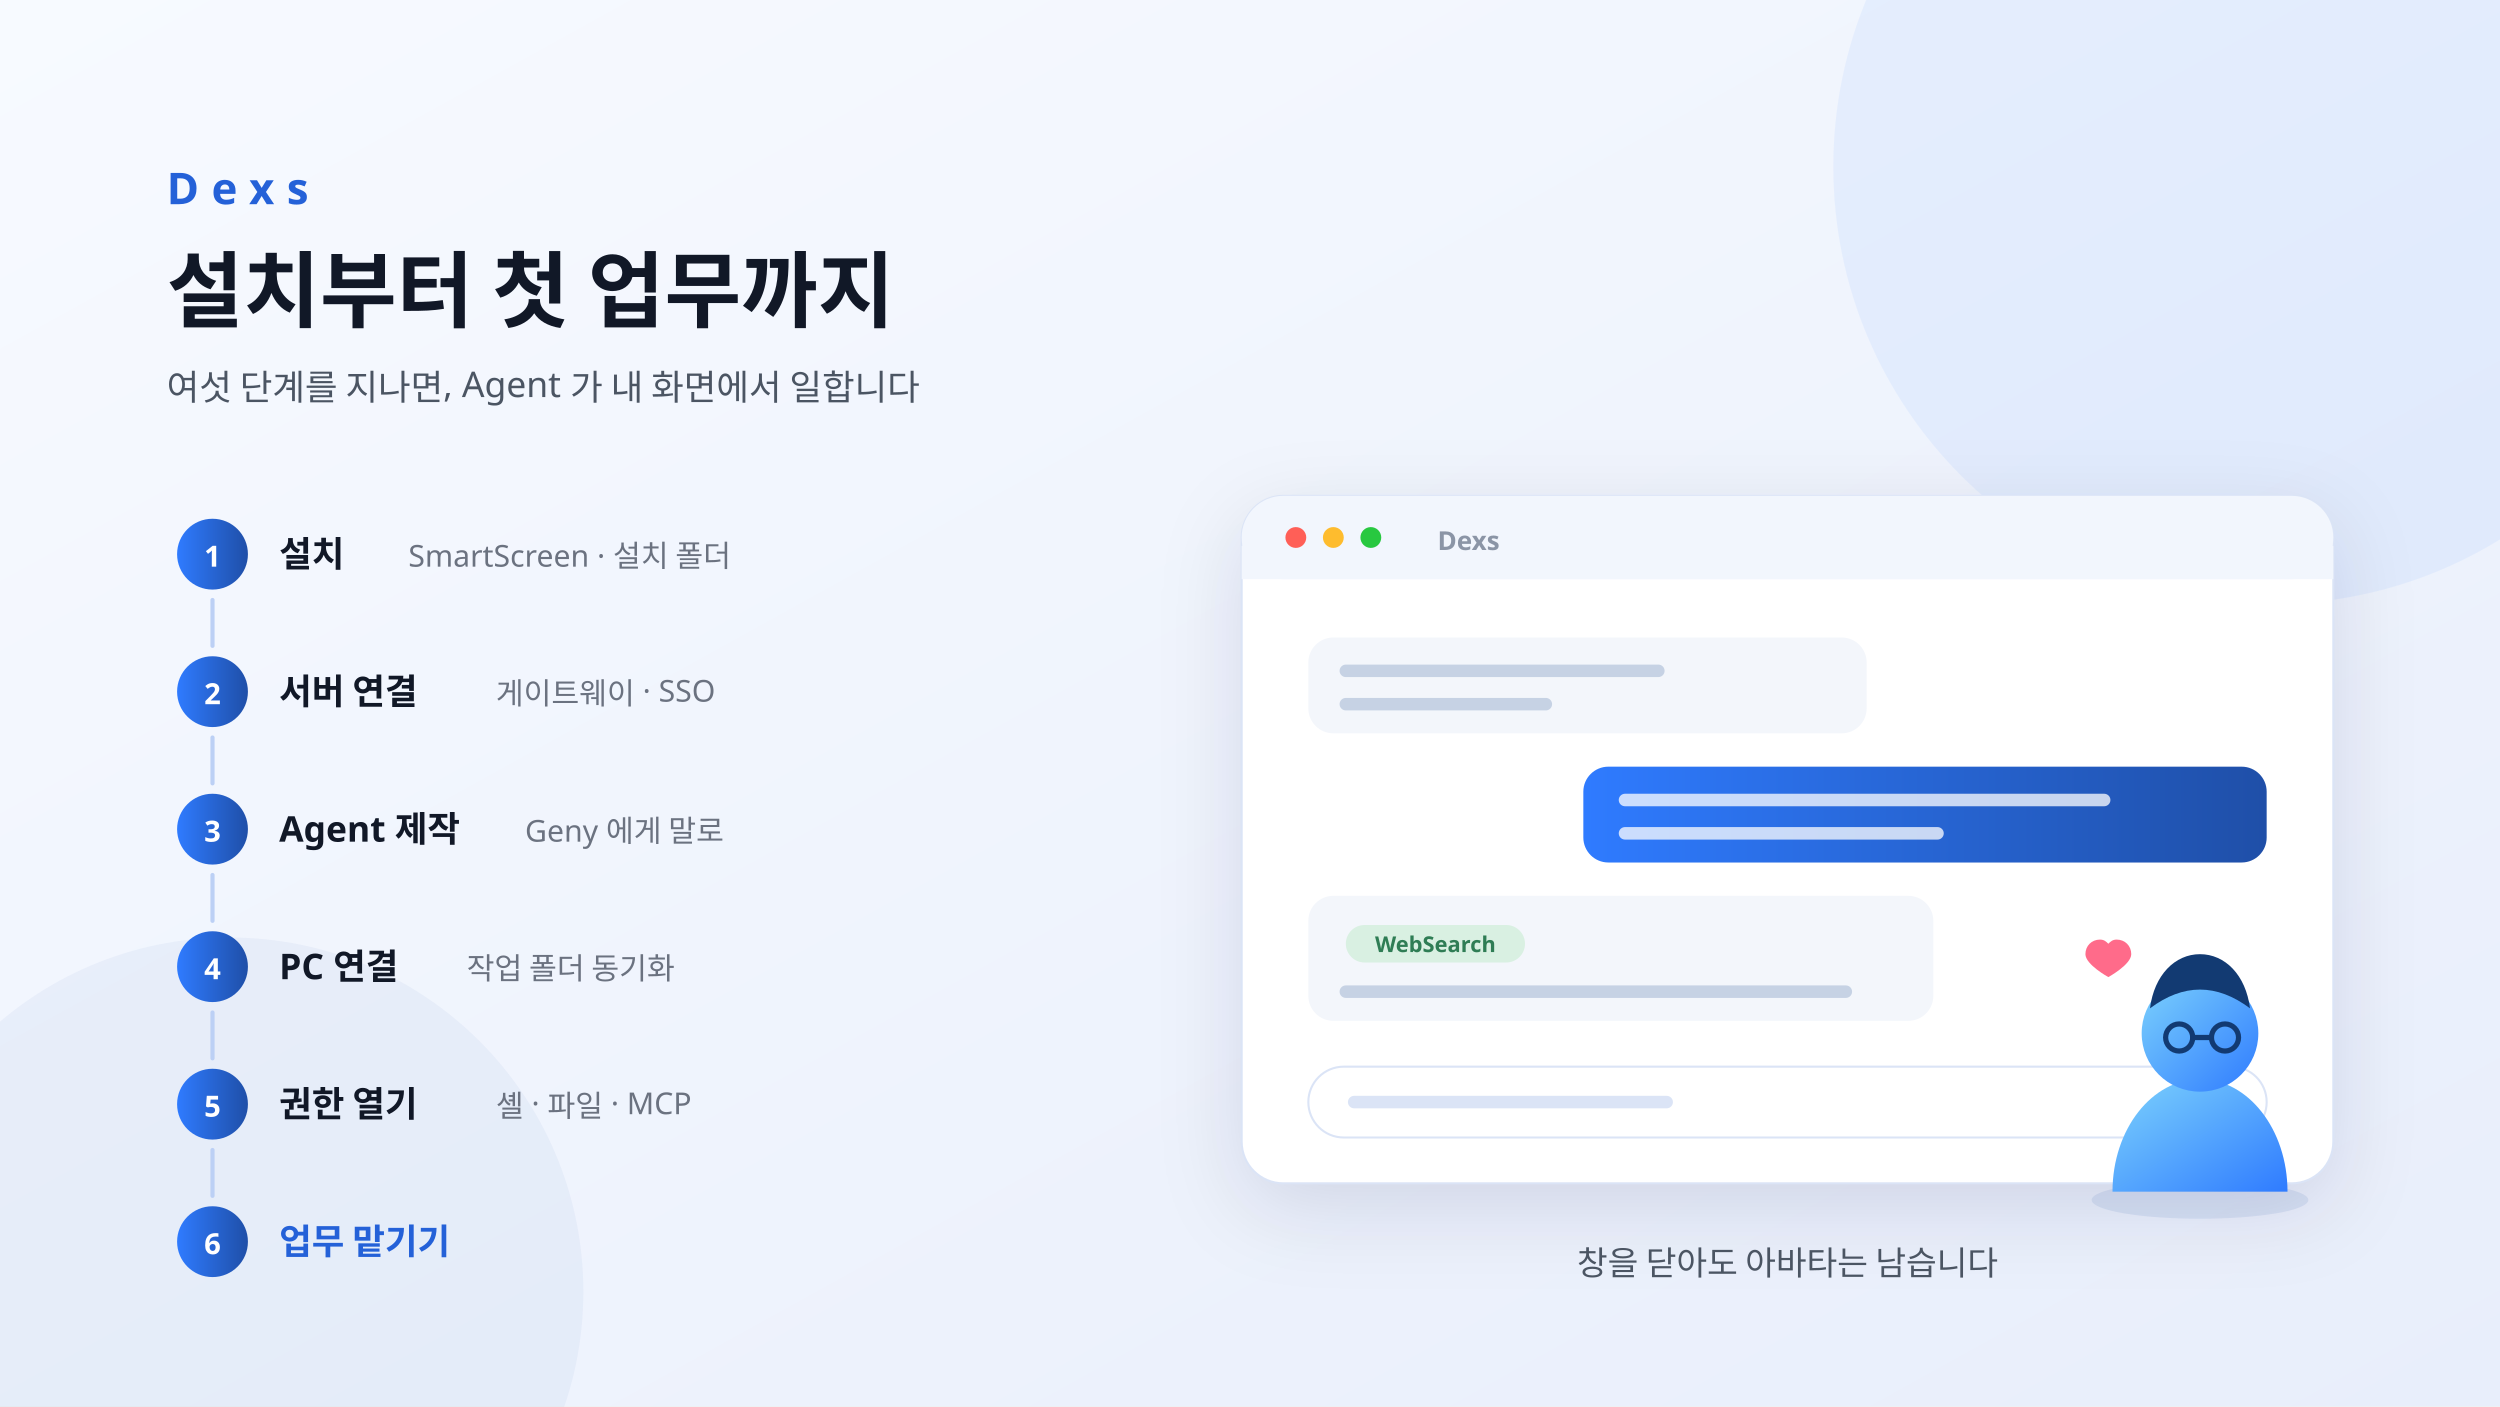
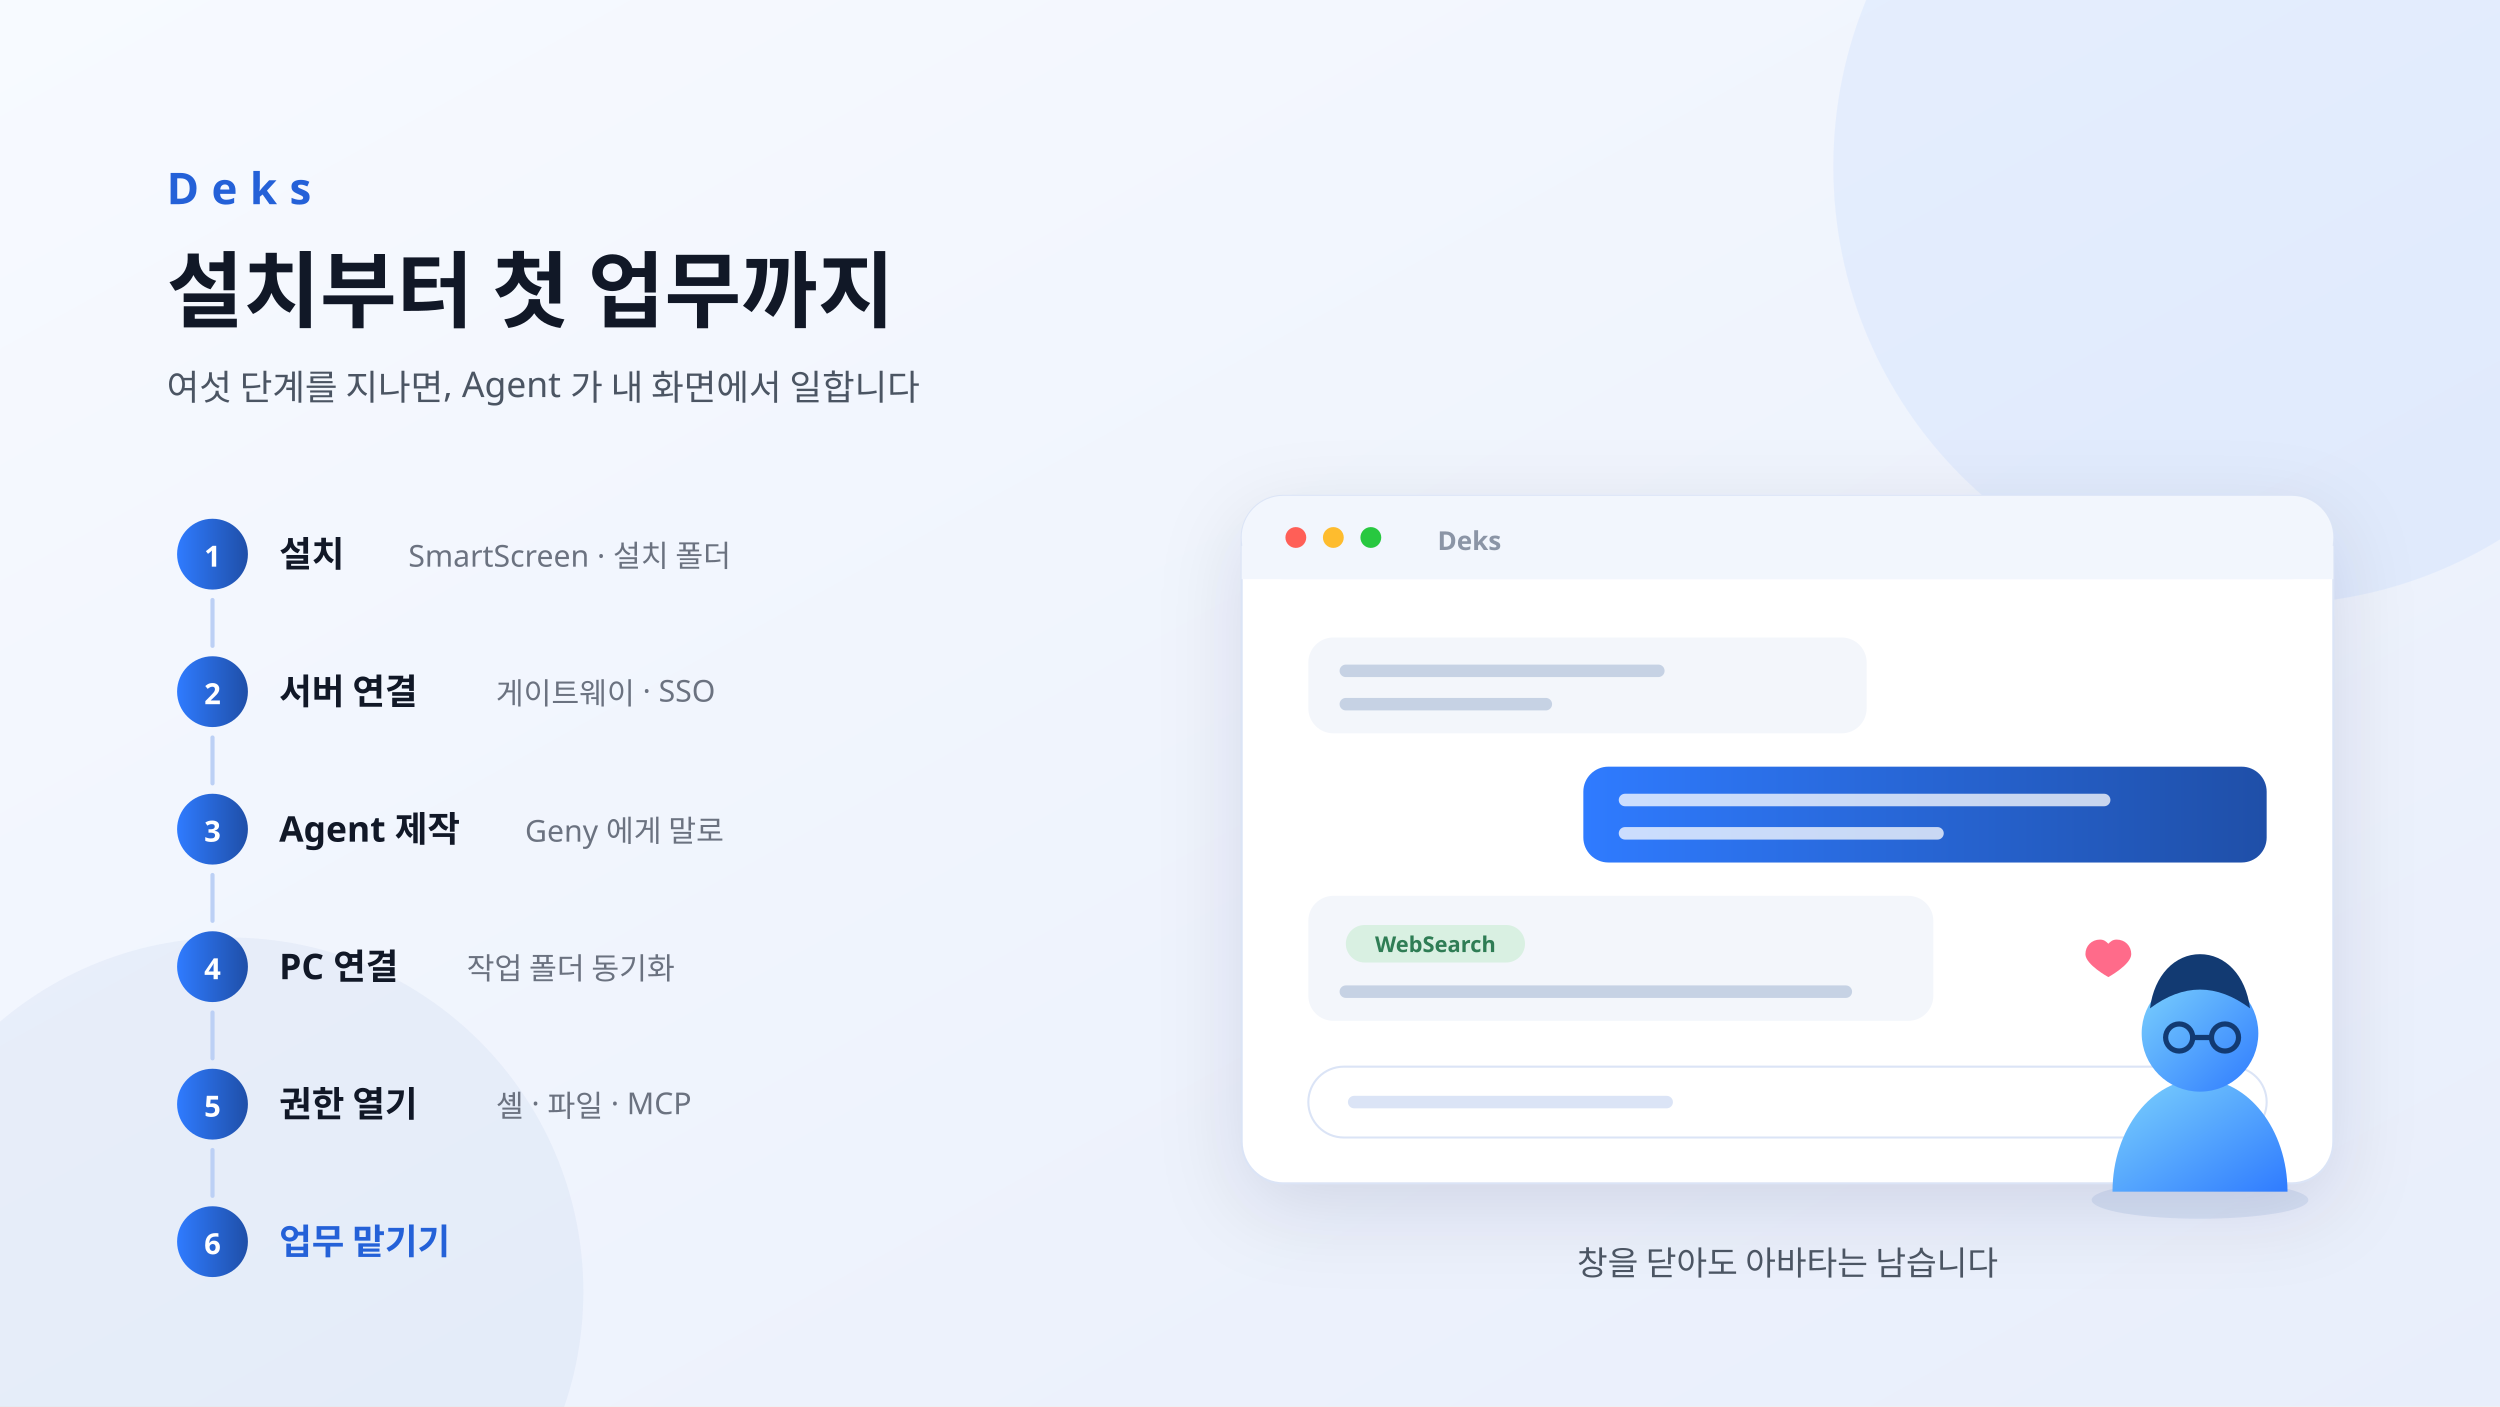
<svg xmlns="http://www.w3.org/2000/svg" viewBox="0 0 1200 675" role="img" aria-label="여섯 단계를 지나면 내 PC 화면에서 Agent 가 아바타로 상주하며 일한다">
  <defs>
    <linearGradient id="bg" x1="0" y1="0" x2="1" y2="1">
      <stop offset="0" stop-color="#f7faff" />
      <stop offset="1" stop-color="#e8eefb" />
    </linearGradient>
    <linearGradient id="brand" x1="0" y1="0" x2="1" y2="0">
      <stop offset="0" stop-color="#2f7bff" />
      <stop offset="1" stop-color="#1f4fa8" />
    </linearGradient>
    <linearGradient id="figure" x1="0" y1="0" x2="1" y2="1">
      <stop offset="0" stop-color="#7dd3fc" />
      <stop offset="1" stop-color="#2f7bff" />
    </linearGradient>
    <filter id="sh" x="-20%" y="-20%" width="140%" height="140%">
      <feDropShadow dx="0" dy="12" stdDeviation="20" flood-color="#14284f" flood-opacity="0.12" />
    </filter>
  </defs>
  <rect width="1200" height="675" fill="url(#bg)" />
  <circle cx="1090" cy="80" r="210" fill="#2f7bff" opacity="0.07" />
  <circle cx="110" cy="620" r="170" fill="#1f4fa8" opacity="0.05" />
-   <text x="80" y="98" font-family="Pretendard,'Pretendard Variable','Malgun Gothic','Apple SD Gothic Neo','Noto Sans KR',sans-serif" font-size="21" font-weight="700" fill="#2461d8" letter-spacing="6">Dexs</text>
+   <text x="80" y="98" font-family="Pretendard,'Pretendard Variable','Malgun Gothic','Apple SD Gothic Neo','Noto Sans KR',sans-serif" font-size="21" font-weight="700" fill="#2461d8" letter-spacing="6">Deks</text>
  <text x="80" y="154" font-family="Pretendard,'Pretendard Variable','Malgun Gothic','Apple SD Gothic Neo','Noto Sans KR',sans-serif" font-size="40" font-weight="800" fill="#111827">설치부터 첫 업무까지</text>
  <text x="80" y="192" font-family="Pretendard,'Malgun Gothic',sans-serif" font-size="17" fill="#4b5563">여섯 단계를 지나면, Agent 가 내 화면에서 일합니다</text>
  <g font-family="Pretendard,'Malgun Gothic',sans-serif">
    <g>
      <circle cx="102" cy="266" r="17" fill="url(#brand)" />
      <text x="102" y="272" text-anchor="middle" font-size="14" font-weight="800" fill="#ffffff">1</text>
      <text x="134" y="272" font-size="17" font-weight="700" fill="#111827">설치</text>
      <text x="196" y="272" font-size="14.5" fill="#6b7280">SmartScreen · 설치 폴더</text>
    </g>
    <path d="M102 288 v22" stroke="#bcd0f5" stroke-width="2" stroke-linecap="round" />
    <g>
      <circle cx="102" cy="332" r="17" fill="url(#brand)" />
      <text x="102" y="338" text-anchor="middle" font-size="14" font-weight="800" fill="#ffffff">2</text>
      <text x="134" y="338" font-size="17" font-weight="700" fill="#111827">서버 연결</text>
      <text x="238" y="338" font-size="14.5" fill="#6b7280">게이트웨이 · SSO</text>
    </g>
    <path d="M102 354 v22" stroke="#bcd0f5" stroke-width="2" stroke-linecap="round" />
    <g>
      <circle cx="102" cy="398" r="17" fill="url(#brand)" />
      <text x="102" y="404" text-anchor="middle" font-size="14" font-weight="800" fill="#ffffff">3</text>
      <text x="134" y="404" font-size="17" font-weight="700" fill="#111827">Agent 제작</text>
      <text x="252" y="404" font-size="14.5" fill="#6b7280">Geny 에게 말로</text>
    </g>
    <path d="M102 420 v22" stroke="#bcd0f5" stroke-width="2" stroke-linecap="round" />
    <g>
      <circle cx="102" cy="464" r="17" fill="url(#brand)" />
      <text x="102" y="470" text-anchor="middle" font-size="14" font-weight="800" fill="#ffffff">4</text>
      <text x="134" y="470" font-size="17" font-weight="700" fill="#111827">PC 연결</text>
      <text x="224" y="470" font-size="14.5" fill="#6b7280">작업 폴더 동기화</text>
    </g>
    <path d="M102 486 v22" stroke="#bcd0f5" stroke-width="2" stroke-linecap="round" />
    <g>
      <circle cx="102" cy="530" r="17" fill="url(#brand)" />
      <text x="102" y="536" text-anchor="middle" font-size="14" font-weight="800" fill="#ffffff">5</text>
      <text x="134" y="536" font-size="17" font-weight="700" fill="#111827">권한 열기</text>
      <text x="238" y="536" font-size="14.5" fill="#6b7280">셸 · 파일 · MCP</text>
    </g>
    <path d="M102 552 v22" stroke="#bcd0f5" stroke-width="2" stroke-linecap="round" />
    <g>
      <circle cx="102" cy="596" r="17" fill="url(#brand)" />
      <text x="102" y="602" text-anchor="middle" font-size="14" font-weight="800" fill="#ffffff">6</text>
      <text x="134" y="602" font-size="17" font-weight="800" fill="#2461d8">업무 맡기기</text>
    </g>
  </g>
  <g filter="url(#sh)">
    <rect x="596" y="238" width="524" height="330" rx="20" fill="#ffffff" />
  </g>
  <rect x="596" y="238" width="524" height="330" rx="20" fill="none" stroke="#dbe4f6" />
  <rect x="596" y="238" width="524" height="40" rx="20" fill="#f2f6fd" />
  <rect x="596" y="262" width="524" height="16" fill="#f2f6fd" />
  <circle cx="622" cy="258" r="5" fill="#ff5f57" />
  <circle cx="640" cy="258" r="5" fill="#febc2e" />
  <circle cx="658" cy="258" r="5" fill="#28c840" />
-   <text x="690" y="264" font-family="Pretendard,'Malgun Gothic',sans-serif" font-size="12.5" font-weight="700" fill="#8b95a6">Dexs</text>
+   <text x="690" y="264" font-family="Pretendard,'Malgun Gothic',sans-serif" font-size="12.5" font-weight="700" fill="#8b95a6">Deks</text>
  <rect x="628" y="306" width="268" height="46" rx="12" fill="#f3f6fb" />
  <path d="M646 322h150M646 338h96" stroke="#c6d2e4" stroke-width="6" stroke-linecap="round" />
  <rect x="760" y="368" width="328" height="46" rx="12" fill="url(#brand)" />
  <path d="M780 384h230M780 400h150" stroke="#ffffff" stroke-width="6" stroke-linecap="round" opacity="0.75" />
  <rect x="628" y="430" width="300" height="60" rx="12" fill="#f3f6fb" />
  <rect x="646" y="444" width="86" height="18" rx="9" fill="#d9f0e2" />
  <text x="689" y="457" text-anchor="middle" font-family="Pretendard,sans-serif" font-size="10.5" font-weight="700" fill="#2f7d55">WebSearch</text>
  <path d="M646 476h240" stroke="#c6d2e4" stroke-width="6" stroke-linecap="round" />
  <rect x="628" y="512" width="460" height="34" rx="17" fill="#ffffff" stroke="#dbe4f6" />
  <path d="M650 529h150" stroke="#dbe4f6" stroke-width="6" stroke-linecap="round" />
  <g transform="translate(1010 400)">
    <ellipse cx="46" cy="176" rx="52" ry="9" fill="#1f4fa8" opacity="0.10" />
    <path d="M4 172c0-30 19-54 42-54s42 24 42 54z" fill="url(#figure)" />
    <circle cx="46" cy="96" r="28" fill="url(#figure)" />
    <path d="M22 84c2-16 12-26 24-26s22 10 24 26c-8-6-16-9-24-9s-16 3-24 9z" fill="#123a72" />
    <circle cx="36" cy="98" r="6.5" fill="none" stroke="#123a72" stroke-width="2.5" />
    <circle cx="58" cy="98" r="6.5" fill="none" stroke="#123a72" stroke-width="2.5" />
    <path d="M42.5 98h9" stroke="#123a72" stroke-width="2.5" stroke-linecap="round" />
    <g fill="#ffffff" opacity="0.95">
      <circle cx="-2" cy="62" r="17" />
      <path d="M-8 66l-7 9 11-3z" />
    </g>
    <path d="M-9 58c0-4 3-7 7-7 2 0 3 1 4 2 1-1 2-2 4-2 4 0 7 3 7 7 0 5-11 11-11 11S-9 63-9 58z" fill="#ff6b8a" />
  </g>
  <text x="858" y="612" text-anchor="middle" font-family="Pretendard,'Malgun Gothic',sans-serif" font-size="16" fill="#4b5563">창을 닫아도 아바타는 남습니다</text>
</svg>
